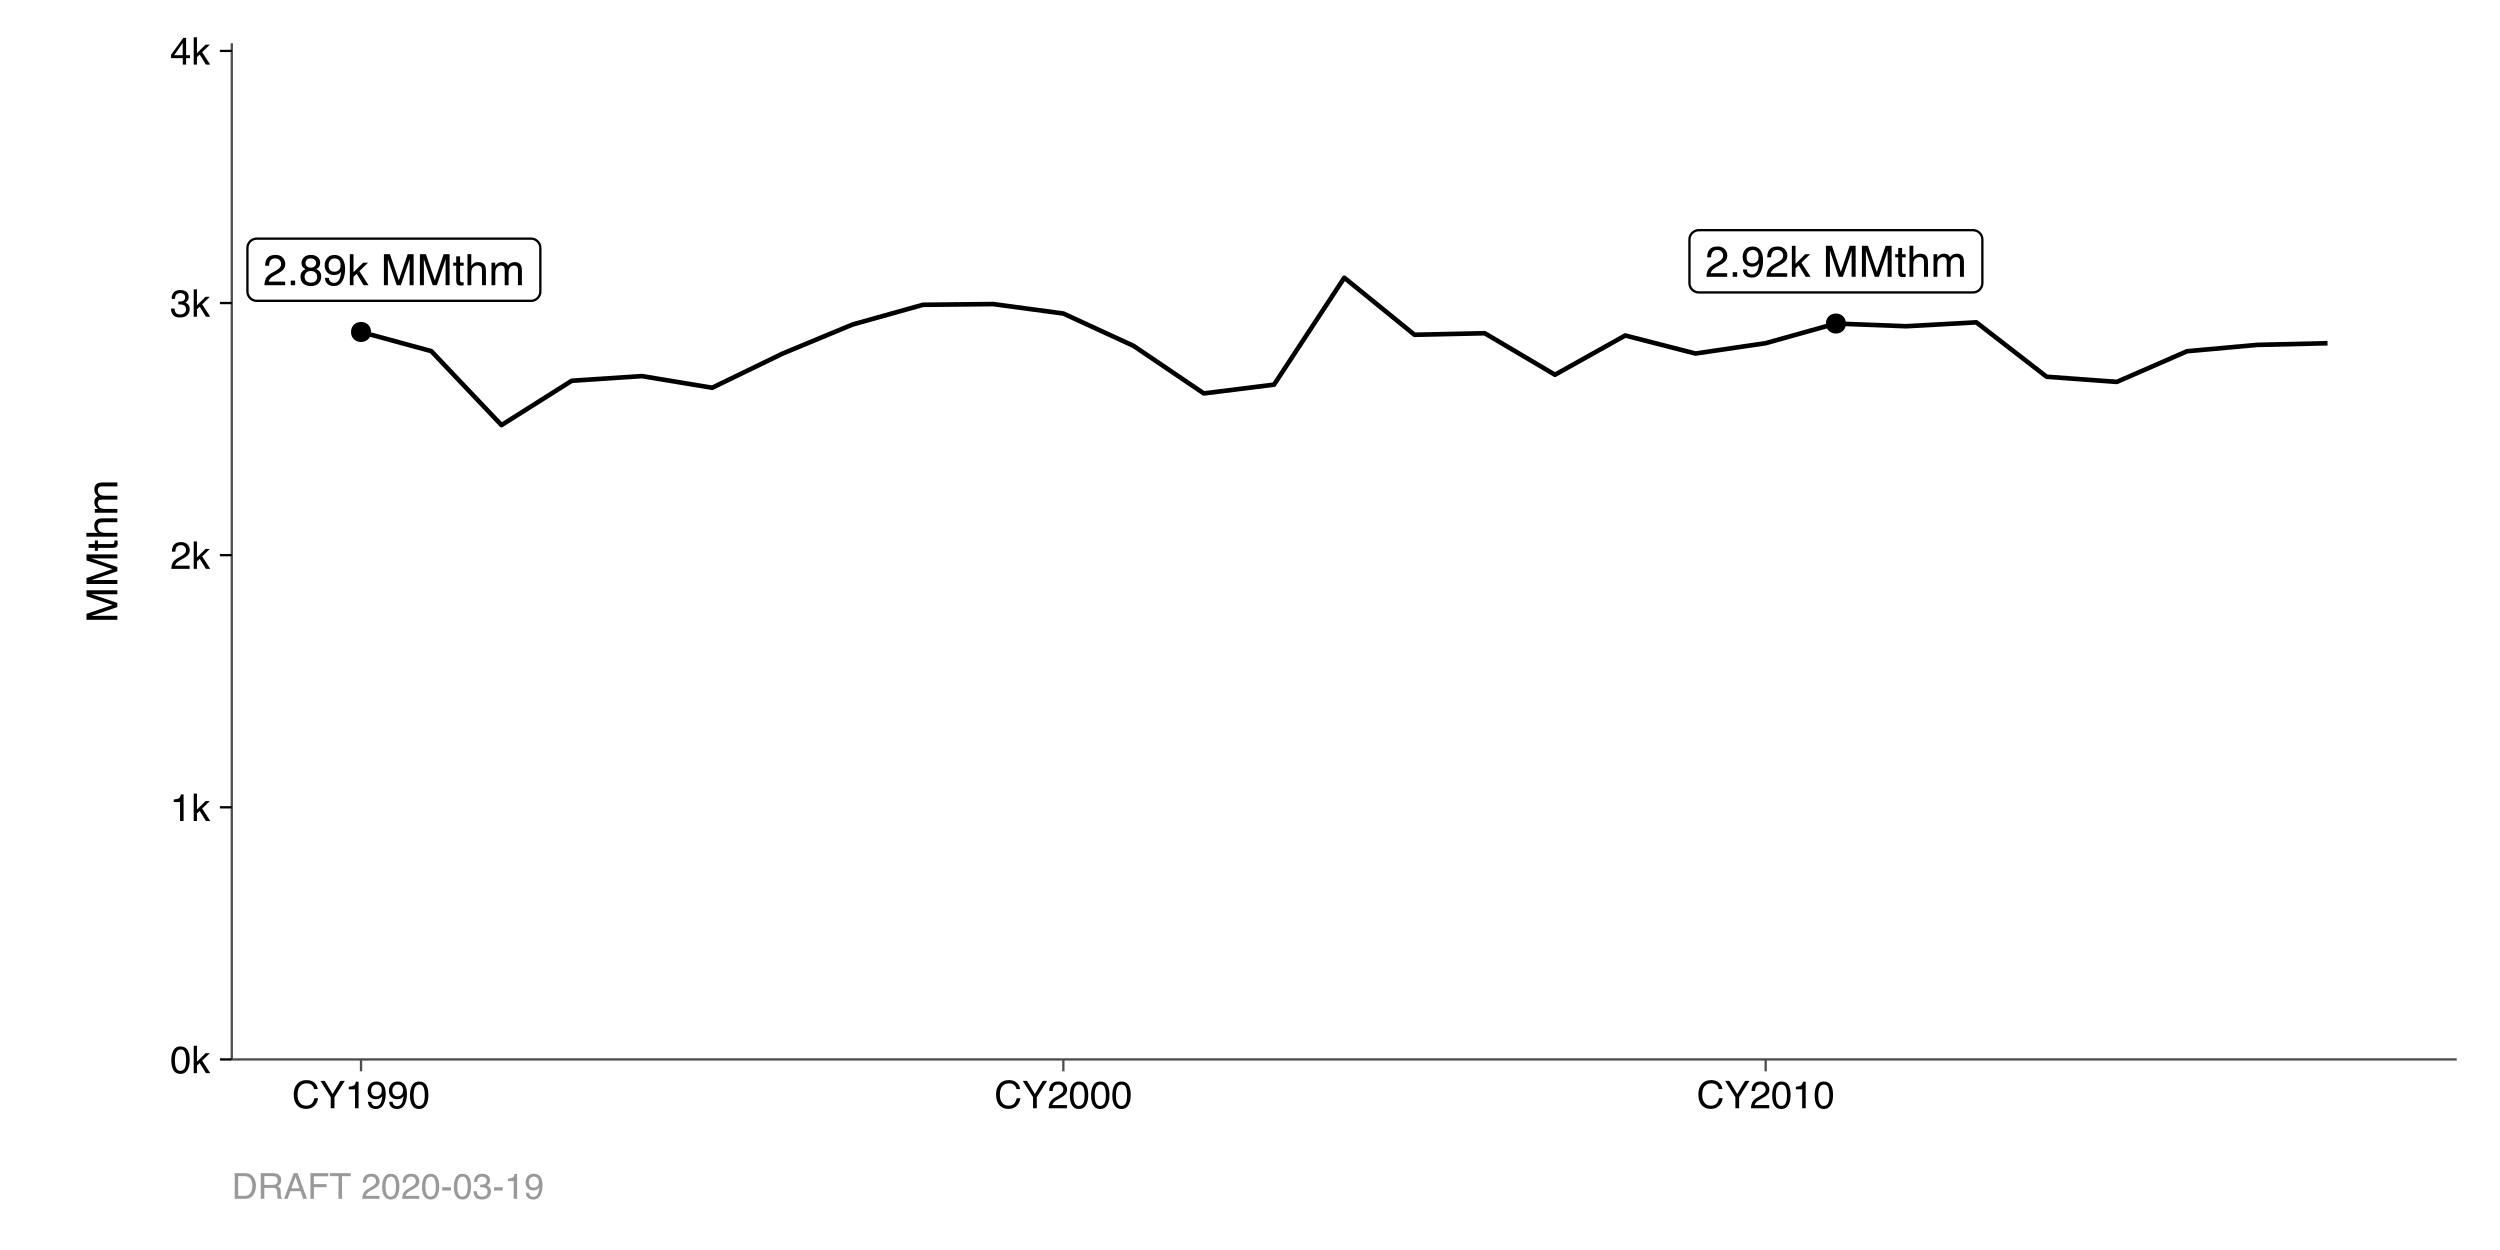
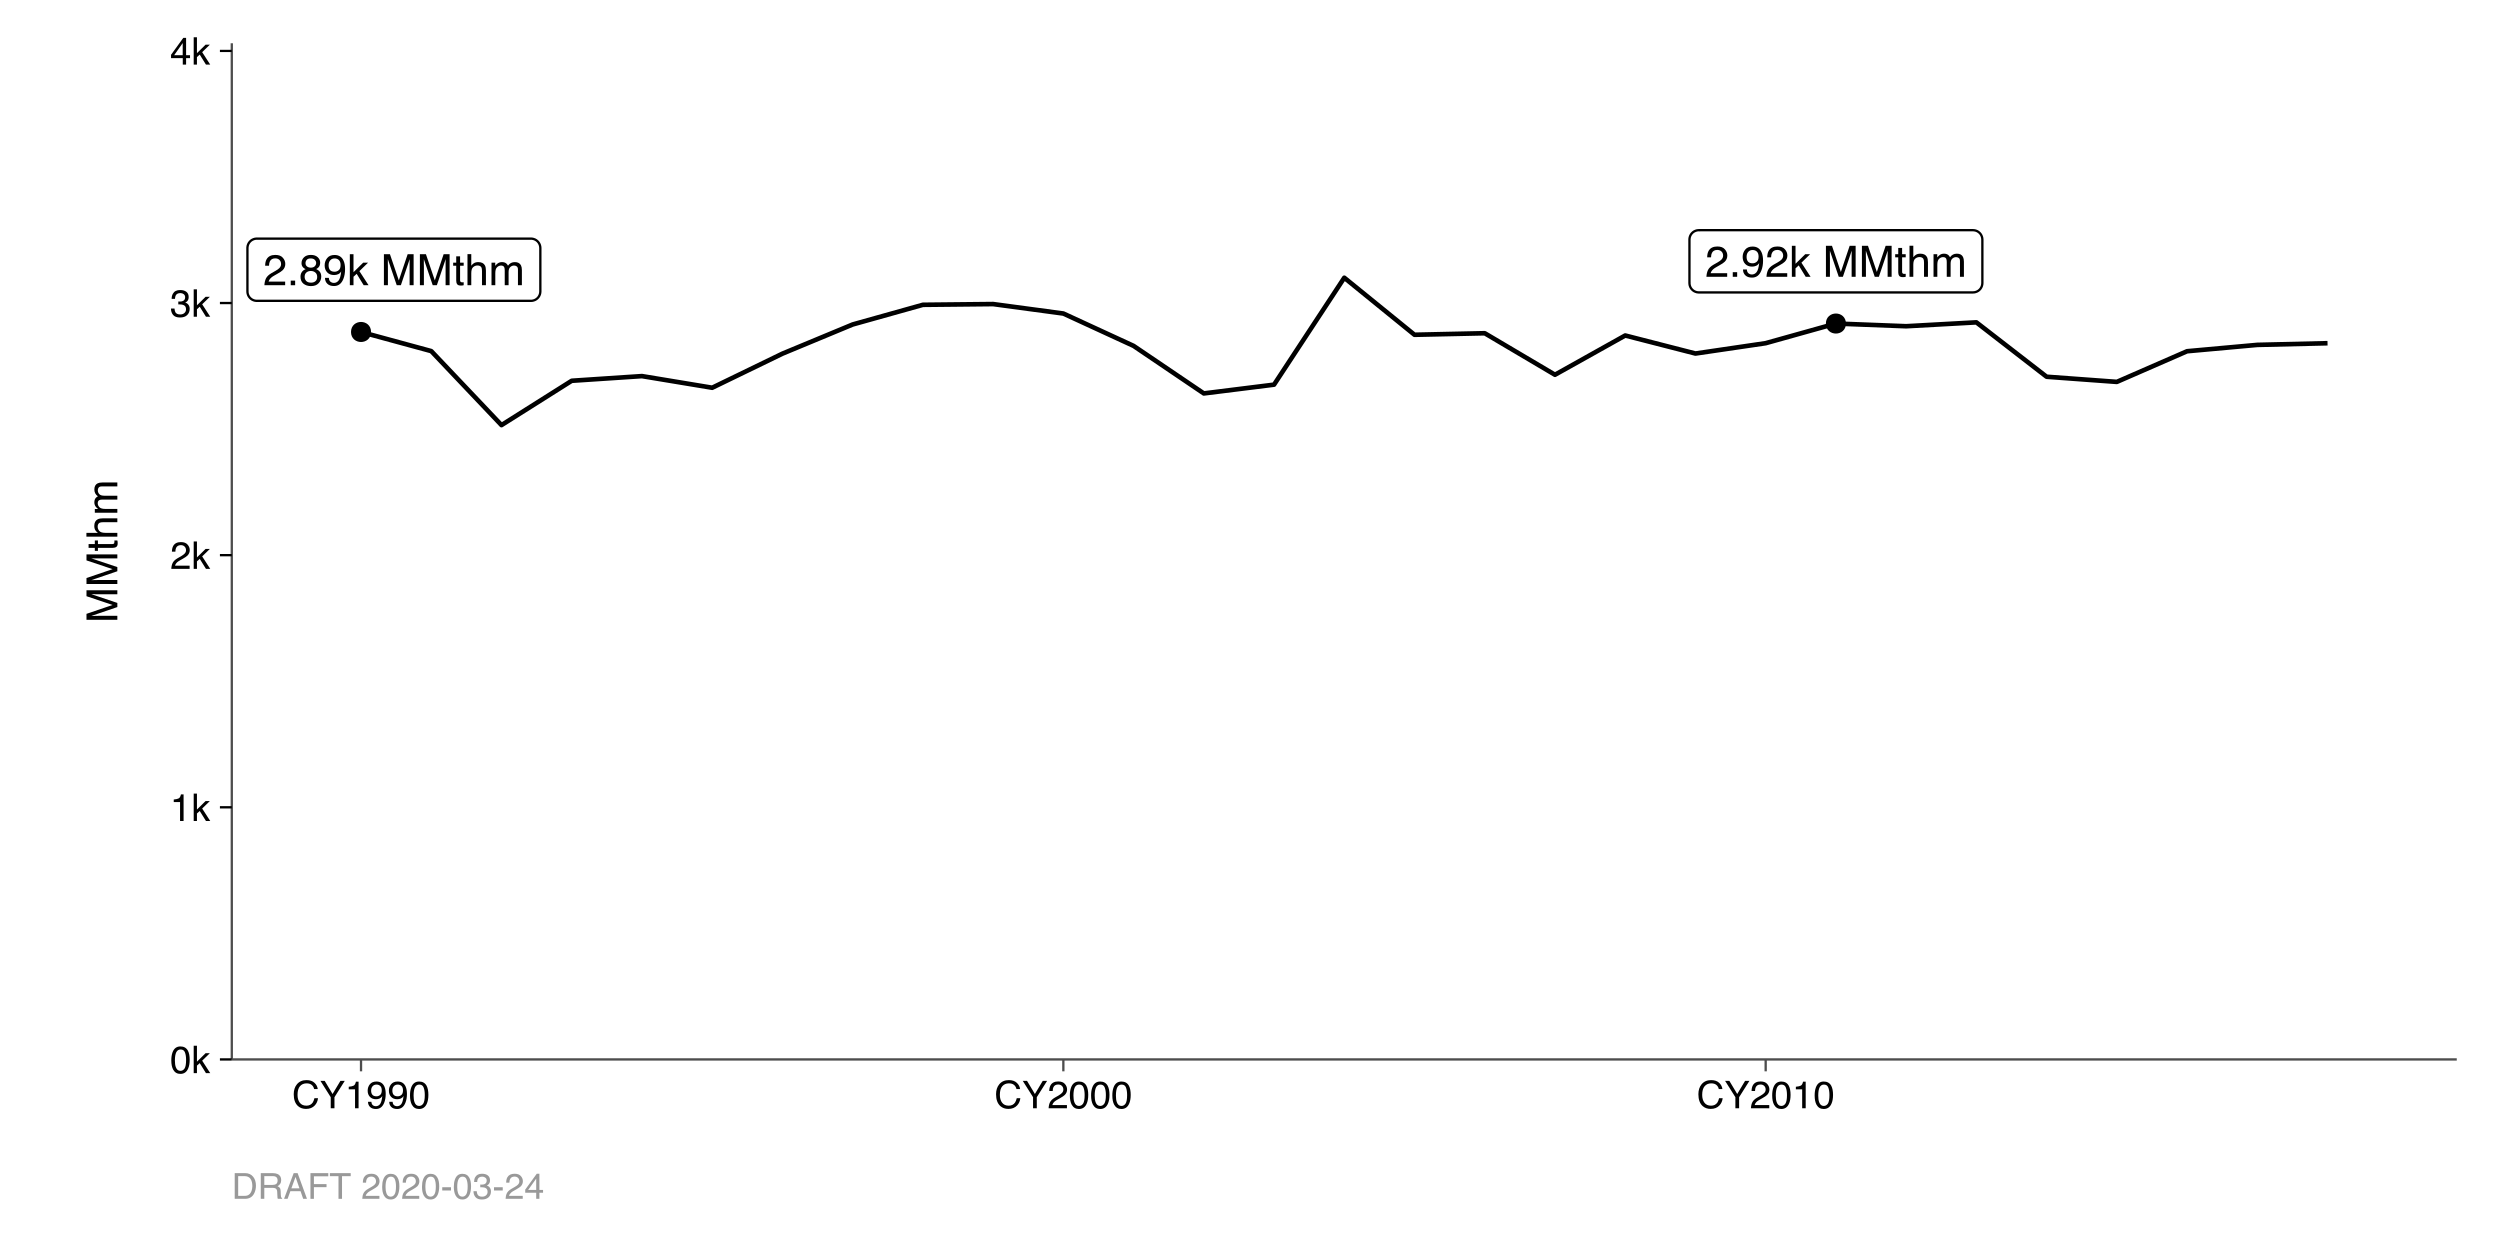
<svg xmlns="http://www.w3.org/2000/svg" xmlns:xlink="http://www.w3.org/1999/xlink" width="576pt" height="288pt" viewBox="0 0 576 288" version="1.1">
  <defs>
    <g>
      <symbol overflow="visible" id="glyph0-0">
        <path style="stroke:none;" d="M 0.328 0 L 0.328 -7.141 L 5.984 -7.141 L 5.984 0 Z M 5.094 -0.891 L 5.094 -6.25 L 1.219 -6.25 L 1.219 -0.891 Z M 5.094 -0.891 " />
      </symbol>
      <symbol overflow="visible" id="glyph0-1">
        <path style="stroke:none;" d="M 0.312 0 C 0.344 -0.602 0.461 -1.125 0.672 -1.562 C 0.891 -2.008 1.312 -2.414 1.938 -2.781 L 2.875 -3.312 C 3.289 -3.551 3.582 -3.758 3.75 -3.938 C 4.02 -4.207 4.156 -4.516 4.156 -4.859 C 4.156 -5.266 4.031 -5.586 3.781 -5.828 C 3.539 -6.066 3.219 -6.188 2.812 -6.188 C 2.219 -6.188 1.805 -5.957 1.578 -5.5 C 1.453 -5.258 1.383 -4.922 1.375 -4.484 L 0.484 -4.484 C 0.492 -5.098 0.602 -5.594 0.812 -5.969 C 1.195 -6.645 1.867 -6.984 2.828 -6.984 C 3.617 -6.984 4.195 -6.766 4.562 -6.328 C 4.938 -5.898 5.125 -5.426 5.125 -4.906 C 5.125 -4.344 4.926 -3.863 4.531 -3.469 C 4.301 -3.238 3.895 -2.961 3.312 -2.641 L 2.656 -2.266 C 2.332 -2.086 2.082 -1.922 1.906 -1.766 C 1.582 -1.484 1.375 -1.172 1.281 -0.828 L 5.094 -0.828 L 5.094 0 Z M 0.312 0 " />
      </symbol>
      <symbol overflow="visible" id="glyph0-2">
        <path style="stroke:none;" d="M 0.844 -1.062 L 1.859 -1.062 L 1.859 0 L 0.844 0 Z M 0.844 -1.062 " />
      </symbol>
      <symbol overflow="visible" id="glyph0-3">
        <path style="stroke:none;" d="M 2.703 -4.047 C 3.086 -4.047 3.391 -4.148 3.609 -4.359 C 3.828 -4.578 3.938 -4.836 3.938 -5.141 C 3.938 -5.398 3.832 -5.633 3.625 -5.844 C 3.414 -6.062 3.098 -6.172 2.672 -6.172 C 2.254 -6.172 1.953 -6.062 1.766 -5.844 C 1.578 -5.633 1.484 -5.383 1.484 -5.094 C 1.484 -4.758 1.602 -4.5 1.844 -4.312 C 2.094 -4.133 2.379 -4.047 2.703 -4.047 Z M 2.766 -0.594 C 3.172 -0.594 3.504 -0.703 3.766 -0.922 C 4.035 -1.141 4.172 -1.469 4.172 -1.906 C 4.172 -2.352 4.031 -2.691 3.75 -2.922 C 3.477 -3.16 3.129 -3.281 2.703 -3.281 C 2.285 -3.281 1.941 -3.16 1.672 -2.922 C 1.41 -2.68 1.281 -2.352 1.281 -1.938 C 1.281 -1.57 1.398 -1.254 1.641 -0.984 C 1.879 -0.723 2.254 -0.594 2.766 -0.594 Z M 1.516 -3.703 C 1.273 -3.805 1.086 -3.93 0.953 -4.078 C 0.691 -4.336 0.562 -4.672 0.562 -5.078 C 0.562 -5.598 0.75 -6.047 1.125 -6.422 C 1.5 -6.797 2.031 -6.984 2.719 -6.984 C 3.395 -6.984 3.922 -6.805 4.297 -6.453 C 4.672 -6.098 4.859 -5.688 4.859 -5.219 C 4.859 -4.781 4.75 -4.43 4.531 -4.172 C 4.406 -4.016 4.211 -3.863 3.953 -3.719 C 4.242 -3.582 4.473 -3.43 4.641 -3.266 C 4.953 -2.941 5.109 -2.52 5.109 -2 C 5.109 -1.383 4.898 -0.863 4.484 -0.438 C 4.078 -0.008 3.492 0.203 2.734 0.203 C 2.055 0.203 1.484 0.02 1.016 -0.344 C 0.555 -0.719 0.328 -1.254 0.328 -1.953 C 0.328 -2.367 0.426 -2.723 0.625 -3.016 C 0.82 -3.316 1.117 -3.547 1.516 -3.703 Z M 1.516 -3.703 " />
      </symbol>
      <symbol overflow="visible" id="glyph0-4">
        <path style="stroke:none;" d="M 1.328 -1.688 C 1.348 -1.195 1.531 -0.863 1.875 -0.688 C 2.051 -0.582 2.254 -0.531 2.484 -0.531 C 2.898 -0.531 3.254 -0.703 3.547 -1.047 C 3.848 -1.398 4.055 -2.109 4.172 -3.172 C 3.984 -2.867 3.742 -2.656 3.453 -2.531 C 3.172 -2.406 2.863 -2.344 2.531 -2.344 C 1.863 -2.344 1.332 -2.551 0.938 -2.969 C 0.551 -3.383 0.359 -3.922 0.359 -4.578 C 0.359 -5.211 0.551 -5.77 0.938 -6.25 C 1.32 -6.727 1.891 -6.969 2.641 -6.969 C 3.648 -6.969 4.348 -6.508 4.734 -5.594 C 4.953 -5.094 5.062 -4.469 5.062 -3.719 C 5.062 -2.863 4.93 -2.109 4.672 -1.453 C 4.242 -0.359 3.523 0.188 2.516 0.188 C 1.836 0.188 1.32 0.008 0.969 -0.344 C 0.613 -0.695 0.438 -1.145 0.438 -1.688 Z M 2.656 -3.109 C 3 -3.109 3.312 -3.223 3.594 -3.453 C 3.883 -3.68 4.031 -4.082 4.031 -4.656 C 4.031 -5.164 3.898 -5.547 3.641 -5.797 C 3.379 -6.047 3.051 -6.172 2.656 -6.172 C 2.227 -6.172 1.891 -6.023 1.641 -5.734 C 1.391 -5.453 1.266 -5.07 1.266 -4.594 C 1.266 -4.133 1.375 -3.77 1.594 -3.5 C 1.812 -3.238 2.164 -3.109 2.656 -3.109 Z M 2.656 -3.109 " />
      </symbol>
      <symbol overflow="visible" id="glyph0-5">
        <path style="stroke:none;" d="M 0.625 -7.141 L 1.469 -7.141 L 1.469 -3 L 3.703 -5.203 L 4.828 -5.203 L 2.828 -3.25 L 4.938 0 L 3.812 0 L 2.203 -2.625 L 1.469 -1.953 L 1.469 0 L 0.625 0 Z M 0.625 -7.141 " />
      </symbol>
      <symbol overflow="visible" id="glyph0-6">
        <path style="stroke:none;" d="" />
      </symbol>
      <symbol overflow="visible" id="glyph0-7">
        <path style="stroke:none;" d="M 0.734 -7.141 L 2.125 -7.141 L 4.172 -1.109 L 6.203 -7.141 L 7.578 -7.141 L 7.578 0 L 6.656 0 L 6.656 -4.219 C 6.656 -4.363 6.656 -4.602 6.656 -4.938 C 6.664 -5.27 6.672 -5.629 6.672 -6.016 L 4.641 0 L 3.688 0 L 1.641 -6.016 L 1.641 -5.797 C 1.641 -5.629 1.641 -5.363 1.641 -5 C 1.648 -4.645 1.656 -4.383 1.656 -4.219 L 1.656 0 L 0.734 0 Z M 0.734 -7.141 " />
      </symbol>
      <symbol overflow="visible" id="glyph0-8">
        <path style="stroke:none;" d="M 0.812 -6.656 L 1.703 -6.656 L 1.703 -5.203 L 2.531 -5.203 L 2.531 -4.484 L 1.703 -4.484 L 1.703 -1.094 C 1.703 -0.914 1.766 -0.797 1.891 -0.734 C 1.953 -0.691 2.062 -0.672 2.219 -0.672 C 2.258 -0.672 2.305 -0.672 2.359 -0.672 C 2.41 -0.68 2.469 -0.688 2.531 -0.688 L 2.531 0 C 2.426 0.031 2.32 0.051 2.219 0.062 C 2.113 0.07 1.992 0.078 1.859 0.078 C 1.453 0.078 1.176 -0.023 1.031 -0.234 C 0.883 -0.441 0.812 -0.711 0.812 -1.047 L 0.812 -4.484 L 0.109 -4.484 L 0.109 -5.203 L 0.812 -5.203 Z M 0.812 -6.656 " />
      </symbol>
      <symbol overflow="visible" id="glyph0-9">
        <path style="stroke:none;" d="M 0.641 -7.156 L 1.516 -7.156 L 1.516 -4.5 C 1.723 -4.758 1.91 -4.941 2.078 -5.047 C 2.359 -5.234 2.707 -5.328 3.125 -5.328 C 3.883 -5.328 4.398 -5.066 4.672 -4.547 C 4.816 -4.254 4.891 -3.852 4.891 -3.344 L 4.891 0 L 3.984 0 L 3.984 -3.281 C 3.984 -3.664 3.938 -3.945 3.844 -4.125 C 3.676 -4.406 3.375 -4.547 2.938 -4.547 C 2.582 -4.547 2.254 -4.422 1.953 -4.172 C 1.66 -3.922 1.516 -3.453 1.516 -2.766 L 1.516 0 L 0.641 0 Z M 0.641 -7.156 " />
      </symbol>
      <symbol overflow="visible" id="glyph0-10">
        <path style="stroke:none;" d="M 0.641 -5.203 L 1.5 -5.203 L 1.5 -4.469 C 1.707 -4.719 1.898 -4.906 2.078 -5.031 C 2.359 -5.227 2.68 -5.328 3.047 -5.328 C 3.461 -5.328 3.797 -5.223 4.047 -5.016 C 4.191 -4.898 4.32 -4.727 4.438 -4.5 C 4.633 -4.781 4.863 -4.988 5.125 -5.125 C 5.383 -5.258 5.68 -5.328 6.016 -5.328 C 6.711 -5.328 7.188 -5.07 7.438 -4.562 C 7.57 -4.289 7.641 -3.926 7.641 -3.469 L 7.641 0 L 6.734 0 L 6.734 -3.609 C 6.734 -3.961 6.645 -4.203 6.469 -4.328 C 6.301 -4.461 6.094 -4.531 5.844 -4.531 C 5.5 -4.531 5.203 -4.41 4.953 -4.172 C 4.703 -3.941 4.578 -3.562 4.578 -3.031 L 4.578 0 L 3.688 0 L 3.688 -3.391 C 3.688 -3.742 3.645 -4.004 3.562 -4.172 C 3.438 -4.41 3.191 -4.531 2.828 -4.531 C 2.492 -4.531 2.191 -4.398 1.922 -4.141 C 1.648 -3.891 1.516 -3.43 1.516 -2.766 L 1.516 0 L 0.641 0 Z M 0.641 -5.203 " />
      </symbol>
      <symbol overflow="visible" id="glyph1-0">
        <path style="stroke:none;" d="M 0.281 0 L 0.281 -6.312 L 5.297 -6.312 L 5.297 0 Z M 4.5 -0.797 L 4.5 -5.516 L 1.078 -5.516 L 1.078 -0.797 Z M 4.5 -0.797 " />
      </symbol>
      <symbol overflow="visible" id="glyph1-1">
        <path style="stroke:none;" d="M 2.375 -6.156 C 3.176 -6.156 3.754 -5.828 4.109 -5.172 C 4.379 -4.66 4.516 -3.961 4.516 -3.078 C 4.516 -2.242 4.391 -1.555 4.141 -1.016 C 3.785 -0.223 3.195 0.172 2.375 0.172 C 1.633 0.172 1.082 -0.148 0.719 -0.797 C 0.426 -1.328 0.281 -2.047 0.281 -2.953 C 0.281 -3.648 0.367 -4.25 0.547 -4.75 C 0.879 -5.688 1.488 -6.156 2.375 -6.156 Z M 2.375 -0.531 C 2.77 -0.531 3.086 -0.707 3.328 -1.062 C 3.566 -1.426 3.688 -2.086 3.688 -3.047 C 3.688 -3.754 3.598 -4.332 3.422 -4.781 C 3.254 -5.227 2.922 -5.453 2.422 -5.453 C 1.973 -5.453 1.641 -5.238 1.422 -4.812 C 1.211 -4.383 1.109 -3.754 1.109 -2.922 C 1.109 -2.297 1.176 -1.789 1.312 -1.406 C 1.52 -0.82 1.875 -0.531 2.375 -0.531 Z M 2.375 -0.531 " />
      </symbol>
      <symbol overflow="visible" id="glyph1-2">
        <path style="stroke:none;" d="M 0.547 -6.312 L 1.297 -6.312 L 1.297 -2.641 L 3.281 -4.594 L 4.266 -4.594 L 2.5 -2.875 L 4.359 0 L 3.375 0 L 1.938 -2.312 L 1.297 -1.734 L 1.297 0 L 0.547 0 Z M 0.547 -6.312 " />
      </symbol>
      <symbol overflow="visible" id="glyph1-3">
        <path style="stroke:none;" d="M 0.844 -4.359 L 0.844 -4.953 C 1.395 -5.004 1.781 -5.094 2 -5.219 C 2.227 -5.344 2.395 -5.645 2.5 -6.125 L 3.109 -6.125 L 3.109 0 L 2.297 0 L 2.297 -4.359 Z M 0.844 -4.359 " />
      </symbol>
      <symbol overflow="visible" id="glyph1-4">
        <path style="stroke:none;" d="M 0.281 0 C 0.301 -0.531 0.406 -0.988 0.594 -1.375 C 0.789 -1.77 1.164 -2.129 1.719 -2.453 L 2.547 -2.922 C 2.91 -3.141 3.164 -3.328 3.312 -3.484 C 3.551 -3.711 3.672 -3.984 3.672 -4.297 C 3.672 -4.648 3.562 -4.93 3.344 -5.141 C 3.133 -5.359 2.848 -5.469 2.484 -5.469 C 1.961 -5.469 1.598 -5.266 1.391 -4.859 C 1.285 -4.648 1.227 -4.352 1.219 -3.969 L 0.422 -3.969 C 0.43 -4.5 0.531 -4.938 0.719 -5.281 C 1.051 -5.875 1.645 -6.172 2.5 -6.172 C 3.195 -6.172 3.707 -5.977 4.031 -5.594 C 4.363 -5.219 4.531 -4.797 4.531 -4.328 C 4.531 -3.836 4.352 -3.414 4 -3.062 C 3.801 -2.863 3.441 -2.617 2.922 -2.328 L 2.344 -2 C 2.062 -1.844 1.836 -1.695 1.672 -1.562 C 1.391 -1.312 1.211 -1.035 1.141 -0.734 L 4.5 -0.734 L 4.5 0 Z M 0.281 0 " />
      </symbol>
      <symbol overflow="visible" id="glyph1-5">
        <path style="stroke:none;" d="M 2.281 0.172 C 1.551 0.172 1.02 -0.023 0.688 -0.422 C 0.363 -0.828 0.203 -1.316 0.203 -1.891 L 1.016 -1.891 C 1.047 -1.492 1.117 -1.203 1.234 -1.016 C 1.441 -0.691 1.805 -0.531 2.328 -0.531 C 2.734 -0.531 3.055 -0.641 3.297 -0.859 C 3.547 -1.078 3.672 -1.359 3.672 -1.703 C 3.672 -2.129 3.539 -2.426 3.281 -2.594 C 3.031 -2.758 2.672 -2.844 2.203 -2.844 C 2.148 -2.844 2.098 -2.844 2.047 -2.844 C 1.992 -2.844 1.941 -2.844 1.891 -2.844 L 1.891 -3.516 C 1.973 -3.516 2.039 -3.508 2.094 -3.5 C 2.145 -3.5 2.203 -3.5 2.266 -3.5 C 2.555 -3.5 2.797 -3.547 2.984 -3.641 C 3.305 -3.797 3.469 -4.082 3.469 -4.5 C 3.469 -4.801 3.359 -5.035 3.141 -5.203 C 2.922 -5.367 2.672 -5.453 2.391 -5.453 C 1.867 -5.453 1.508 -5.281 1.312 -4.938 C 1.207 -4.75 1.145 -4.477 1.125 -4.125 L 0.359 -4.125 C 0.359 -4.582 0.453 -4.973 0.641 -5.297 C 0.953 -5.867 1.504 -6.156 2.297 -6.156 C 2.93 -6.156 3.422 -6.016 3.766 -5.734 C 4.109 -5.461 4.281 -5.062 4.281 -4.531 C 4.281 -4.145 4.176 -3.836 3.969 -3.609 C 3.844 -3.461 3.68 -3.348 3.484 -3.266 C 3.805 -3.172 4.055 -3 4.234 -2.75 C 4.422 -2.5 4.516 -2.191 4.516 -1.828 C 4.516 -1.234 4.316 -0.75 3.922 -0.375 C 3.535 -0.008 2.988 0.172 2.281 0.172 Z M 2.281 0.172 " />
      </symbol>
      <symbol overflow="visible" id="glyph1-6">
        <path style="stroke:none;" d="M 2.906 -2.172 L 2.906 -4.969 L 0.938 -2.172 Z M 2.922 0 L 2.922 -1.5 L 0.219 -1.5 L 0.219 -2.266 L 3.047 -6.172 L 3.688 -6.172 L 3.688 -2.172 L 4.594 -2.172 L 4.594 -1.5 L 3.688 -1.5 L 3.688 0 Z M 2.922 0 " />
      </symbol>
      <symbol overflow="visible" id="glyph1-7">
        <path style="stroke:none;" d="M 3.328 -6.484 C 4.129 -6.484 4.75 -6.27 5.188 -5.844 C 5.625 -5.426 5.867 -4.953 5.922 -4.422 L 5.094 -4.422 C 5 -4.828 4.812 -5.145 4.531 -5.375 C 4.25 -5.613 3.852 -5.734 3.344 -5.734 C 2.719 -5.734 2.211 -5.516 1.828 -5.078 C 1.453 -4.641 1.266 -3.973 1.266 -3.078 C 1.266 -2.336 1.438 -1.738 1.781 -1.281 C 2.125 -0.82 2.633 -0.594 3.312 -0.594 C 3.945 -0.594 4.43 -0.832 4.766 -1.312 C 4.93 -1.57 5.062 -1.906 5.156 -2.312 L 5.984 -2.312 C 5.91 -1.656 5.664 -1.102 5.25 -0.656 C 4.75 -0.113 4.07 0.156 3.219 0.156 C 2.488 0.156 1.875 -0.062 1.375 -0.5 C 0.719 -1.094 0.391 -2 0.391 -3.219 C 0.391 -4.156 0.633 -4.922 1.125 -5.516 C 1.656 -6.16 2.391 -6.484 3.328 -6.484 Z M 3.156 -6.484 Z M 3.156 -6.484 " />
      </symbol>
      <symbol overflow="visible" id="glyph1-8">
        <path style="stroke:none;" d="M 0.188 -6.312 L 1.172 -6.312 L 2.984 -3.281 L 4.797 -6.312 L 5.797 -6.312 L 3.422 -2.547 L 3.422 0 L 2.562 0 L 2.562 -2.547 Z M 3 -6.312 Z M 3 -6.312 " />
      </symbol>
      <symbol overflow="visible" id="glyph1-9">
        <path style="stroke:none;" d="M 1.172 -1.484 C 1.191 -1.055 1.352 -0.758 1.656 -0.594 C 1.82 -0.508 2 -0.469 2.188 -0.469 C 2.562 -0.469 2.879 -0.617 3.141 -0.922 C 3.398 -1.234 3.582 -1.863 3.688 -2.812 C 3.52 -2.539 3.305 -2.348 3.047 -2.234 C 2.797 -2.129 2.523 -2.078 2.234 -2.078 C 1.641 -2.078 1.172 -2.258 0.828 -2.625 C 0.484 -2.988 0.312 -3.461 0.312 -4.047 C 0.312 -4.609 0.477 -5.098 0.812 -5.516 C 1.156 -5.941 1.66 -6.156 2.328 -6.156 C 3.223 -6.156 3.844 -5.754 4.188 -4.953 C 4.375 -4.504 4.469 -3.945 4.469 -3.281 C 4.469 -2.531 4.352 -1.863 4.125 -1.281 C 3.75 -0.312 3.113 0.172 2.219 0.172 C 1.625 0.172 1.172 0.016 0.859 -0.297 C 0.547 -0.609 0.391 -1.004 0.391 -1.484 Z M 2.344 -2.75 C 2.645 -2.75 2.922 -2.848 3.172 -3.047 C 3.43 -3.254 3.562 -3.609 3.562 -4.109 C 3.562 -4.566 3.445 -4.906 3.219 -5.125 C 2.988 -5.344 2.695 -5.453 2.344 -5.453 C 1.969 -5.453 1.664 -5.32 1.438 -5.062 C 1.219 -4.812 1.109 -4.477 1.109 -4.062 C 1.109 -3.656 1.207 -3.332 1.406 -3.094 C 1.602 -2.863 1.914 -2.75 2.344 -2.75 Z M 2.344 -2.75 " />
      </symbol>
      <symbol overflow="visible" id="glyph2-0">
        <path style="stroke:none;" d="M 0 -0.312 L -7.109 -0.312 L -7.109 -5.953 L 0 -5.953 Z M -0.891 -5.062 L -6.219 -5.062 L -6.219 -1.203 L -0.891 -1.203 Z M -0.891 -5.062 " />
      </symbol>
      <symbol overflow="visible" id="glyph2-1">
        <path style="stroke:none;" d="M -7.109 -0.734 L -7.109 -2.109 L -1.094 -4.156 L -7.109 -6.172 L -7.109 -7.547 L 0 -7.547 L 0 -6.625 L -4.188 -6.625 C -4.332 -6.625 -4.57 -6.625 -4.906 -6.625 C -5.25 -6.633 -5.613 -6.641 -6 -6.641 L 0 -4.625 L 0 -3.672 L -6 -1.625 L -5.781 -1.625 C -5.602 -1.625 -5.332 -1.629 -4.969 -1.641 C -4.613 -1.648 -4.352 -1.656 -4.188 -1.656 L 0 -1.656 L 0 -0.734 Z M -7.109 -0.734 " />
      </symbol>
      <symbol overflow="visible" id="glyph2-2">
        <path style="stroke:none;" d="M -6.625 -0.812 L -6.625 -1.688 L -5.188 -1.688 L -5.188 -2.516 L -4.469 -2.516 L -4.469 -1.688 L -1.094 -1.688 C -0.906 -1.688 -0.781 -1.75 -0.719 -1.875 C -0.688 -1.945 -0.672 -2.062 -0.672 -2.219 C -0.672 -2.258 -0.672 -2.301 -0.672 -2.344 C -0.672 -2.395 -0.676 -2.453 -0.688 -2.516 L 0 -2.516 C 0.031 -2.422 0.051 -2.316 0.062 -2.203 C 0.07 -2.098 0.078 -1.984 0.078 -1.859 C 0.078 -1.453 -0.023 -1.176 -0.234 -1.031 C -0.441 -0.883 -0.711 -0.812 -1.047 -0.812 L -4.469 -0.812 L -4.469 -0.109 L -5.188 -0.109 L -5.188 -0.812 Z M -6.625 -0.812 " />
      </symbol>
      <symbol overflow="visible" id="glyph2-3">
        <path style="stroke:none;" d="M -7.125 -0.641 L -7.125 -1.516 L -4.484 -1.516 C -4.742 -1.711 -4.926 -1.895 -5.031 -2.062 C -5.219 -2.344 -5.312 -2.691 -5.312 -3.109 C -5.312 -3.859 -5.047 -4.367 -4.516 -4.641 C -4.234 -4.785 -3.836 -4.859 -3.328 -4.859 L 0 -4.859 L 0 -3.969 L -3.266 -3.969 C -3.641 -3.969 -3.922 -3.922 -4.109 -3.828 C -4.391 -3.66 -4.531 -3.363 -4.531 -2.938 C -4.531 -2.57 -4.406 -2.242 -4.156 -1.953 C -3.906 -1.66 -3.438 -1.516 -2.75 -1.516 L 0 -1.516 L 0 -0.641 Z M -7.125 -0.641 " />
      </symbol>
      <symbol overflow="visible" id="glyph2-4">
        <path style="stroke:none;" d="M -5.188 -0.641 L -5.188 -1.5 L -4.438 -1.5 C -4.695 -1.707 -4.883 -1.895 -5 -2.062 C -5.195 -2.344 -5.297 -2.664 -5.297 -3.031 C -5.297 -3.445 -5.191 -3.781 -4.984 -4.031 C -4.867 -4.176 -4.703 -4.305 -4.484 -4.422 C -4.754 -4.617 -4.957 -4.848 -5.094 -5.109 C -5.227 -5.367 -5.297 -5.66 -5.297 -5.984 C -5.297 -6.68 -5.047 -7.156 -4.547 -7.406 C -4.273 -7.539 -3.91 -7.609 -3.453 -7.609 L 0 -7.609 L 0 -6.703 L -3.594 -6.703 C -3.938 -6.703 -4.172 -6.613 -4.297 -6.438 C -4.43 -6.27 -4.5 -6.062 -4.5 -5.812 C -4.5 -5.469 -4.383 -5.172 -4.156 -4.922 C -3.926 -4.68 -3.547 -4.562 -3.016 -4.562 L 0 -4.562 L 0 -3.672 L -3.375 -3.672 C -3.727 -3.672 -3.988 -3.629 -4.156 -3.547 C -4.395 -3.422 -4.516 -3.176 -4.516 -2.812 C -4.516 -2.477 -4.383 -2.176 -4.125 -1.906 C -3.875 -1.645 -3.414 -1.516 -2.75 -1.516 L 0 -1.516 L 0 -0.641 Z M -5.188 -0.641 " />
      </symbol>
      <symbol overflow="visible" id="glyph3-0">
        <path style="stroke:none;" d="M 0.266 0 L 0.266 -5.922 L 4.969 -5.922 L 4.969 0 Z M 4.219 -0.734 L 4.219 -5.172 L 1 -5.172 L 1 -0.734 Z M 4.219 -0.734 " />
      </symbol>
      <symbol overflow="visible" id="glyph3-1">
        <path style="stroke:none;" d="M 2.906 -0.688 C 3.176 -0.688 3.395 -0.711 3.562 -0.766 C 3.875 -0.867 4.129 -1.07 4.328 -1.375 C 4.492 -1.613 4.609 -1.922 4.672 -2.297 C 4.711 -2.516 4.734 -2.719 4.734 -2.906 C 4.734 -3.645 4.586 -4.219 4.297 -4.625 C 4.004 -5.031 3.535 -5.234 2.891 -5.234 L 1.469 -5.234 L 1.469 -0.688 Z M 0.672 -5.922 L 3.062 -5.922 C 3.875 -5.922 4.504 -5.629 4.953 -5.047 C 5.359 -4.523 5.562 -3.859 5.562 -3.047 C 5.562 -2.422 5.441 -1.852 5.203 -1.344 C 4.785 -0.445 4.066 0 3.047 0 L 0.672 0 Z M 0.672 -5.922 " />
      </symbol>
      <symbol overflow="visible" id="glyph3-2">
        <path style="stroke:none;" d="M 3.375 -3.203 C 3.75 -3.203 4.047 -3.273 4.266 -3.422 C 4.484 -3.578 4.594 -3.852 4.594 -4.25 C 4.594 -4.664 4.441 -4.953 4.141 -5.109 C 3.973 -5.191 3.754 -5.234 3.484 -5.234 L 1.531 -5.234 L 1.531 -3.203 Z M 0.719 -5.922 L 3.469 -5.922 C 3.914 -5.922 4.285 -5.852 4.578 -5.719 C 5.141 -5.469 5.422 -5.004 5.422 -4.328 C 5.422 -3.973 5.344 -3.68 5.188 -3.453 C 5.039 -3.223 4.836 -3.039 4.578 -2.906 C 4.805 -2.812 4.977 -2.688 5.094 -2.531 C 5.219 -2.383 5.285 -2.141 5.297 -1.797 L 5.328 -1 C 5.336 -0.77 5.352 -0.602 5.375 -0.5 C 5.426 -0.312 5.516 -0.191 5.641 -0.141 L 5.641 0 L 4.656 0 C 4.625 -0.051 4.598 -0.113 4.578 -0.188 C 4.566 -0.27 4.555 -0.43 4.547 -0.672 L 4.5 -1.656 C 4.477 -2.039 4.336 -2.297 4.078 -2.422 C 3.922 -2.492 3.68 -2.531 3.359 -2.531 L 1.531 -2.531 L 1.531 0 L 0.719 0 Z M 0.719 -5.922 " />
      </symbol>
      <symbol overflow="visible" id="glyph3-3">
        <path style="stroke:none;" d="M 3.672 -2.422 L 2.766 -5.047 L 1.812 -2.422 Z M 2.344 -5.922 L 3.25 -5.922 L 5.406 0 L 4.531 0 L 3.922 -1.766 L 1.578 -1.766 L 0.938 0 L 0.125 0 Z M 2.344 -5.922 " />
      </symbol>
      <symbol overflow="visible" id="glyph3-4">
        <path style="stroke:none;" d="M 0.703 -5.922 L 4.812 -5.922 L 4.812 -5.188 L 1.5 -5.188 L 1.5 -3.391 L 4.406 -3.391 L 4.406 -2.688 L 1.5 -2.688 L 1.5 0 L 0.703 0 Z M 0.703 -5.922 " />
      </symbol>
      <symbol overflow="visible" id="glyph3-5">
        <path style="stroke:none;" d="M 4.938 -5.922 L 4.938 -5.219 L 2.938 -5.219 L 2.938 0 L 2.125 0 L 2.125 -5.219 L 0.141 -5.219 L 0.141 -5.922 Z M 4.938 -5.922 " />
      </symbol>
      <symbol overflow="visible" id="glyph3-6">
        <path style="stroke:none;" d="" />
      </symbol>
      <symbol overflow="visible" id="glyph3-7">
        <path style="stroke:none;" d="M 0.266 0 C 0.285 -0.5 0.383 -0.93 0.562 -1.297 C 0.738 -1.66 1.086 -1.992 1.609 -2.297 L 2.391 -2.75 C 2.734 -2.945 2.973 -3.117 3.109 -3.266 C 3.328 -3.484 3.438 -3.738 3.438 -4.031 C 3.438 -4.363 3.336 -4.629 3.141 -4.828 C 2.941 -5.023 2.676 -5.125 2.344 -5.125 C 1.844 -5.125 1.5 -4.938 1.312 -4.562 C 1.207 -4.363 1.148 -4.082 1.141 -3.719 L 0.406 -3.719 C 0.406 -4.219 0.492 -4.629 0.672 -4.953 C 0.984 -5.504 1.539 -5.781 2.344 -5.781 C 3 -5.781 3.477 -5.602 3.781 -5.25 C 4.094 -4.895 4.25 -4.5 4.25 -4.062 C 4.25 -3.602 4.086 -3.207 3.766 -2.875 C 3.566 -2.688 3.227 -2.457 2.75 -2.188 L 2.203 -1.875 C 1.93 -1.727 1.723 -1.594 1.578 -1.469 C 1.305 -1.227 1.133 -0.969 1.062 -0.688 L 4.219 -0.688 L 4.219 0 Z M 0.266 0 " />
      </symbol>
      <symbol overflow="visible" id="glyph3-8">
        <path style="stroke:none;" d="M 2.234 -5.766 C 2.984 -5.766 3.52 -5.457 3.844 -4.844 C 4.102 -4.375 4.234 -3.723 4.234 -2.891 C 4.234 -2.109 4.117 -1.461 3.891 -0.953 C 3.547 -0.211 2.992 0.156 2.234 0.156 C 1.535 0.156 1.02 -0.145 0.688 -0.75 C 0.406 -1.25 0.266 -1.922 0.266 -2.766 C 0.266 -3.422 0.348 -3.984 0.516 -4.453 C 0.828 -5.328 1.398 -5.766 2.234 -5.766 Z M 2.219 -0.5 C 2.594 -0.5 2.891 -0.664 3.109 -1 C 3.336 -1.332 3.453 -1.953 3.453 -2.859 C 3.453 -3.516 3.367 -4.051 3.203 -4.469 C 3.047 -4.895 2.738 -5.109 2.281 -5.109 C 1.852 -5.109 1.539 -4.906 1.344 -4.5 C 1.145 -4.102 1.047 -3.516 1.047 -2.734 C 1.047 -2.148 1.109 -1.68 1.234 -1.328 C 1.422 -0.773 1.75 -0.5 2.219 -0.5 Z M 2.219 -0.5 " />
      </symbol>
      <symbol overflow="visible" id="glyph3-9">
        <path style="stroke:none;" d="M 0.344 -2.672 L 2.359 -2.672 L 2.359 -1.922 L 0.344 -1.922 Z M 0.344 -2.672 " />
      </symbol>
      <symbol overflow="visible" id="glyph3-10">
        <path style="stroke:none;" d="M 2.141 0.156 C 1.461 0.156 0.969 -0.031 0.656 -0.406 C 0.352 -0.781 0.203 -1.234 0.203 -1.766 L 0.953 -1.766 C 0.984 -1.398 1.055 -1.129 1.172 -0.953 C 1.359 -0.648 1.695 -0.5 2.188 -0.5 C 2.562 -0.5 2.863 -0.598 3.094 -0.797 C 3.332 -1.004 3.453 -1.27 3.453 -1.594 C 3.453 -2 3.328 -2.281 3.078 -2.438 C 2.836 -2.594 2.504 -2.672 2.078 -2.672 C 2.023 -2.672 1.973 -2.672 1.922 -2.672 C 1.867 -2.672 1.816 -2.664 1.766 -2.656 L 1.766 -3.297 C 1.848 -3.297 1.91 -3.289 1.953 -3.281 C 2.004 -3.281 2.062 -3.281 2.125 -3.281 C 2.395 -3.281 2.617 -3.32 2.797 -3.406 C 3.098 -3.562 3.25 -3.832 3.25 -4.219 C 3.25 -4.508 3.145 -4.727 2.938 -4.875 C 2.738 -5.031 2.504 -5.109 2.234 -5.109 C 1.754 -5.109 1.422 -4.945 1.234 -4.625 C 1.129 -4.445 1.07 -4.195 1.062 -3.875 L 0.344 -3.875 C 0.344 -4.301 0.426 -4.664 0.594 -4.969 C 0.895 -5.508 1.414 -5.781 2.156 -5.781 C 2.75 -5.781 3.207 -5.645 3.531 -5.375 C 3.852 -5.113 4.016 -4.738 4.016 -4.25 C 4.016 -3.895 3.914 -3.609 3.719 -3.391 C 3.602 -3.242 3.453 -3.133 3.266 -3.062 C 3.566 -2.977 3.801 -2.816 3.969 -2.578 C 4.145 -2.336 4.234 -2.047 4.234 -1.703 C 4.234 -1.148 4.051 -0.703 3.688 -0.359 C 3.32 -0.016 2.805 0.156 2.141 0.156 Z M 2.141 0.156 " />
      </symbol>
      <symbol overflow="visible" id="glyph3-11">
-         <path style="stroke:none;" d="M 0.797 -4.078 L 0.797 -4.641 C 1.316 -4.691 1.68 -4.773 1.891 -4.891 C 2.098 -5.016 2.25 -5.301 2.344 -5.75 L 2.922 -5.75 L 2.922 0 L 2.141 0 L 2.141 -4.078 Z M 0.797 -4.078 " />
-       </symbol>
-       <symbol overflow="visible" id="glyph3-12">
-         <path style="stroke:none;" d="M 1.094 -1.391 C 1.113 -0.992 1.27 -0.719 1.562 -0.562 C 1.707 -0.477 1.875 -0.438 2.062 -0.438 C 2.406 -0.438 2.695 -0.582 2.938 -0.875 C 3.188 -1.164 3.363 -1.754 3.469 -2.641 C 3.301 -2.379 3.098 -2.195 2.859 -2.094 C 2.629 -1.988 2.375 -1.938 2.094 -1.938 C 1.539 -1.938 1.102 -2.109 0.781 -2.453 C 0.457 -2.805 0.297 -3.254 0.297 -3.797 C 0.297 -4.316 0.453 -4.773 0.766 -5.172 C 1.086 -5.578 1.562 -5.781 2.188 -5.781 C 3.031 -5.781 3.609 -5.398 3.922 -4.641 C 4.098 -4.223 4.188 -3.703 4.188 -3.078 C 4.188 -2.367 4.082 -1.742 3.875 -1.203 C 3.52 -0.297 2.926 0.156 2.094 0.156 C 1.52 0.156 1.086 0.008 0.797 -0.281 C 0.504 -0.57 0.359 -0.941 0.359 -1.391 Z M 2.203 -2.578 C 2.484 -2.578 2.742 -2.672 2.984 -2.859 C 3.223 -3.047 3.344 -3.379 3.344 -3.859 C 3.344 -4.273 3.234 -4.586 3.016 -4.797 C 2.805 -5.004 2.535 -5.109 2.203 -5.109 C 1.848 -5.109 1.566 -4.988 1.359 -4.75 C 1.148 -4.52 1.047 -4.207 1.047 -3.812 C 1.047 -3.438 1.133 -3.133 1.312 -2.906 C 1.5 -2.688 1.797 -2.578 2.203 -2.578 Z M 2.203 -2.578 " />
+         <path style="stroke:none;" d="M 2.734 -2.047 L 2.734 -4.656 L 0.875 -2.047 Z M 2.734 0 L 2.734 -1.406 L 0.203 -1.406 L 0.203 -2.125 L 2.859 -5.781 L 3.469 -5.781 L 3.469 -2.047 L 4.312 -2.047 L 4.312 -1.406 L 3.469 -1.406 L 3.469 0 Z M 2.734 0 " />
      </symbol>
    </g>
    <clipPath id="clip1">
      <path d="M 53.406 9.961 L 566.035 9.961 L 566.035 244.094 L 53.406 244.094 Z M 53.406 9.961 " />
    </clipPath>
  </defs>
-   <g id="surface459">
+   <g id="surface349">
    <rect x="0" y="0" width="576" height="288" style="fill:rgb(100%,100%,100%);fill-opacity:1;stroke:none;" />
    <rect x="0" y="0" width="576" height="288" style="fill:rgb(100%,100%,100%);fill-opacity:1;stroke:none;" />
    <path style="fill:none;stroke-width:1.067;stroke-linecap:round;stroke-linejoin:round;stroke:rgb(100%,100%,100%);stroke-opacity:1;stroke-miterlimit:10;" d="M 0 288 L 576 288 L 576 0 L 0 0 Z M 0 288 " />
    <g clip-path="url(#clip1)" clip-rule="nonzero">
      <path style=" stroke:none;fill-rule:nonzero;fill:rgb(100%,100%,100%);fill-opacity:1;" d="M 53.406 244.098 L 566.035 244.098 L 566.035 9.965 L 53.406 9.965 Z M 53.406 244.098 " />
    </g>
    <path style="fill:none;stroke-width:1.067;stroke-linecap:butt;stroke-linejoin:round;stroke:rgb(0%,0%,0%);stroke-opacity:1;stroke-miterlimit:10;" d="M 83.18 76.488 L 99.363 80.895 L 115.543 97.945 L 131.727 87.73 L 147.906 86.656 L 164.09 89.336 L 180.27 81.484 L 196.453 74.762 L 212.633 70.227 L 228.816 70.059 L 244.996 72.238 L 261.176 79.691 L 277.359 90.645 L 293.539 88.625 L 309.723 63.992 L 325.902 77.133 L 342.086 76.777 L 358.266 86.344 L 374.449 77.297 L 390.629 81.453 L 406.812 79.07 L 422.992 74.543 L 439.176 75.164 L 455.355 74.27 L 471.539 86.801 L 487.719 87.988 L 503.898 80.926 L 520.082 79.461 L 536.262 79.078 " />
    <path style="fill-rule:nonzero;fill:rgb(0%,0%,0%);fill-opacity:1;stroke-width:0.709;stroke-linecap:round;stroke-linejoin:round;stroke:rgb(0%,0%,0%);stroke-opacity:1;stroke-miterlimit:10;" d="M 85.137 76.488 C 85.137 79.094 81.227 79.094 81.227 76.488 C 81.227 73.879 85.137 73.879 85.137 76.488 " />
    <path style="fill-rule:nonzero;fill:rgb(0%,0%,0%);fill-opacity:1;stroke-width:0.709;stroke-linecap:round;stroke-linejoin:round;stroke:rgb(0%,0%,0%);stroke-opacity:1;stroke-miterlimit:10;" d="M 424.949 74.543 C 424.949 77.152 421.039 77.152 421.039 74.543 C 421.039 71.938 424.949 71.938 424.949 74.543 " />
-     <path style="fill-rule:nonzero;fill:rgb(100%,100%,100%);fill-opacity:1;stroke-width:0.533;stroke-linecap:round;stroke-linejoin:round;stroke:rgb(0%,0%,0%);stroke-opacity:1;stroke-miterlimit:10;" d="M 59.168 69.316 L 122.336 69.316 L 122.246 69.312 L 122.594 69.301 L 122.934 69.23 L 123.262 69.109 L 123.562 68.934 L 123.832 68.715 L 124.062 68.453 L 124.246 68.16 L 124.383 67.84 L 124.465 67.504 L 124.496 67.156 L 124.496 57.137 L 124.465 56.789 L 124.383 56.453 L 124.246 56.133 L 124.062 55.836 L 123.832 55.578 L 123.562 55.359 L 123.262 55.184 L 122.934 55.062 L 122.594 54.992 L 122.336 54.977 L 59.168 54.977 L 59.426 54.992 L 59.082 54.977 L 58.734 55.02 L 58.402 55.117 L 58.086 55.266 L 57.801 55.461 L 57.551 55.703 L 57.34 55.98 L 57.18 56.289 L 57.07 56.617 L 57.016 56.961 L 57.008 57.137 L 57.008 67.156 L 57.016 66.98 L 57.016 67.328 L 57.07 67.672 L 57.18 68.004 L 57.34 68.309 L 57.551 68.59 L 57.801 68.828 L 58.086 69.027 L 58.402 69.176 L 58.734 69.273 L 59.082 69.312 Z M 59.168 69.316 " />
+     <path style="fill-rule:nonzero;fill:rgb(100%,100%,100%);fill-opacity:1;stroke-width:0.533;stroke-linecap:round;stroke-linejoin:round;stroke:rgb(0%,0%,0%);stroke-opacity:1;stroke-miterlimit:10;" d="M 59.168 69.316 L 122.336 69.316 L 122.246 69.316 L 122.594 69.301 L 122.934 69.23 L 123.262 69.109 L 123.562 68.934 L 123.832 68.715 L 124.062 68.453 L 124.246 68.16 L 124.383 67.84 L 124.465 67.504 L 124.496 67.156 L 124.496 57.137 L 124.465 56.789 L 124.383 56.453 L 124.246 56.133 L 124.062 55.84 L 123.832 55.578 L 123.562 55.359 L 123.262 55.184 L 122.934 55.062 L 122.594 54.992 L 122.336 54.977 L 59.168 54.977 L 59.426 54.992 L 59.082 54.977 L 58.734 55.02 L 58.402 55.117 L 58.086 55.266 L 57.801 55.461 L 57.551 55.703 L 57.34 55.98 L 57.18 56.289 L 57.07 56.617 L 57.016 56.961 L 57.008 57.137 L 57.008 67.156 L 57.016 66.984 L 57.016 67.328 L 57.07 67.672 L 57.18 68.004 L 57.34 68.312 L 57.551 68.59 L 57.801 68.828 L 58.086 69.027 L 58.402 69.176 L 58.734 69.273 L 59.082 69.316 Z M 59.168 69.316 " />
    <g style="fill:rgb(0%,0%,0%);fill-opacity:1;">
      <use xlink:href="#glyph0-1" x="60.605" y="65.715" />
      <use xlink:href="#glyph0-2" x="66.141" y="65.715" />
      <use xlink:href="#glyph0-3" x="68.906" y="65.715" />
      <use xlink:href="#glyph0-4" x="74.442" y="65.715" />
      <use xlink:href="#glyph0-5" x="79.977" y="65.715" />
      <use xlink:href="#glyph0-6" x="84.954" y="65.715" />
      <use xlink:href="#glyph0-7" x="87.719" y="65.715" />
      <use xlink:href="#glyph0-7" x="96.01" y="65.715" />
      <use xlink:href="#glyph0-8" x="104.301" y="65.715" />
      <use xlink:href="#glyph0-9" x="107.066" y="65.715" />
      <use xlink:href="#glyph0-10" x="112.602" y="65.715" />
    </g>
-     <path style="fill-rule:nonzero;fill:rgb(100%,100%,100%);fill-opacity:1;stroke-width:0.533;stroke-linecap:round;stroke-linejoin:round;stroke:rgb(0%,0%,0%);stroke-opacity:1;stroke-miterlimit:10;" d="M 391.41 67.375 L 454.578 67.375 L 454.488 67.371 L 454.836 67.359 L 455.176 67.289 L 455.504 67.164 L 455.805 66.992 L 456.074 66.773 L 456.305 66.512 L 456.488 66.219 L 456.625 65.898 L 456.707 65.562 L 456.738 65.215 L 456.738 55.195 L 456.707 54.848 L 456.625 54.508 L 456.488 54.191 L 456.305 53.895 L 456.074 53.637 L 455.805 53.418 L 455.504 53.242 L 455.176 53.117 L 454.836 53.051 L 454.578 53.035 L 391.41 53.035 L 391.668 53.051 L 391.32 53.035 L 390.977 53.078 L 390.645 53.176 L 390.328 53.324 L 390.043 53.52 L 389.793 53.762 L 389.582 54.039 L 389.422 54.348 L 389.312 54.676 L 389.258 55.02 L 389.25 55.195 L 389.25 65.215 L 389.258 65.039 L 389.258 65.387 L 389.312 65.73 L 389.422 66.062 L 389.582 66.367 L 389.793 66.648 L 390.043 66.887 L 390.328 67.086 L 390.645 67.234 L 390.977 67.332 L 391.32 67.371 Z M 391.41 67.375 " />
+     <path style="fill-rule:nonzero;fill:rgb(100%,100%,100%);fill-opacity:1;stroke-width:0.533;stroke-linecap:round;stroke-linejoin:round;stroke:rgb(0%,0%,0%);stroke-opacity:1;stroke-miterlimit:10;" d="M 391.41 67.375 L 454.578 67.375 L 454.488 67.371 L 454.836 67.359 L 455.176 67.289 L 455.504 67.164 L 455.805 66.992 L 456.074 66.773 L 456.305 66.512 L 456.488 66.219 L 456.625 65.898 L 456.707 65.562 L 456.738 65.215 L 456.738 55.195 L 456.707 54.848 L 456.625 54.512 L 456.488 54.191 L 456.305 53.895 L 456.074 53.637 L 455.805 53.418 L 455.504 53.242 L 455.176 53.117 L 454.836 53.051 L 454.578 53.035 L 391.41 53.035 L 391.668 53.051 L 391.32 53.035 L 390.977 53.078 L 390.645 53.176 L 390.328 53.324 L 390.043 53.52 L 389.793 53.762 L 389.582 54.039 L 389.422 54.348 L 389.312 54.676 L 389.258 55.02 L 389.25 55.195 L 389.25 65.215 L 389.258 65.039 L 389.258 65.387 L 389.312 65.73 L 389.422 66.062 L 389.582 66.367 L 389.793 66.648 L 390.043 66.887 L 390.328 67.086 L 390.645 67.234 L 390.977 67.332 L 391.32 67.371 Z M 391.41 67.375 " />
    <g style="fill:rgb(0%,0%,0%);fill-opacity:1;">
      <use xlink:href="#glyph0-1" x="392.848" y="63.773" />
      <use xlink:href="#glyph0-2" x="398.383" y="63.773" />
      <use xlink:href="#glyph0-4" x="401.148" y="63.773" />
      <use xlink:href="#glyph0-1" x="406.684" y="63.773" />
      <use xlink:href="#glyph0-5" x="412.219" y="63.773" />
      <use xlink:href="#glyph0-6" x="417.196" y="63.773" />
      <use xlink:href="#glyph0-7" x="419.961" y="63.773" />
      <use xlink:href="#glyph0-7" x="428.252" y="63.773" />
      <use xlink:href="#glyph0-8" x="436.543" y="63.773" />
      <use xlink:href="#glyph0-9" x="439.309" y="63.773" />
      <use xlink:href="#glyph0-10" x="444.844" y="63.773" />
    </g>
    <path style="fill:none;stroke-width:0.533;stroke-linecap:butt;stroke-linejoin:round;stroke:rgb(30.196%,30.196%,30.196%);stroke-opacity:1;stroke-miterlimit:10;" d="M 53.406 244.098 L 53.406 9.961 " />
    <g style="fill:rgb(0%,0%,0%);fill-opacity:1;">
      <use xlink:href="#glyph1-1" x="39.188" y="247.254" />
      <use xlink:href="#glyph1-2" x="44.08" y="247.254" />
    </g>
    <g style="fill:rgb(0%,0%,0%);fill-opacity:1;">
      <use xlink:href="#glyph1-3" x="39.188" y="189.16" />
      <use xlink:href="#glyph1-2" x="44.08" y="189.16" />
    </g>
    <g style="fill:rgb(0%,0%,0%);fill-opacity:1;">
      <use xlink:href="#glyph1-4" x="39.188" y="131.07" />
      <use xlink:href="#glyph1-2" x="44.08" y="131.07" />
    </g>
    <g style="fill:rgb(0%,0%,0%);fill-opacity:1;">
      <use xlink:href="#glyph1-5" x="39.188" y="72.98" />
      <use xlink:href="#glyph1-2" x="44.08" y="72.98" />
    </g>
    <g style="fill:rgb(0%,0%,0%);fill-opacity:1;">
      <use xlink:href="#glyph1-6" x="39.188" y="14.891" />
      <use xlink:href="#glyph1-2" x="44.08" y="14.891" />
    </g>
    <path style="fill:none;stroke-width:0.533;stroke-linecap:butt;stroke-linejoin:round;stroke:rgb(0%,0%,0%);stroke-opacity:1;stroke-miterlimit:10;" d="M 50.668 244.098 L 53.406 244.098 " />
    <path style="fill:none;stroke-width:0.533;stroke-linecap:butt;stroke-linejoin:round;stroke:rgb(0%,0%,0%);stroke-opacity:1;stroke-miterlimit:10;" d="M 50.668 186.004 L 53.406 186.004 " />
    <path style="fill:none;stroke-width:0.533;stroke-linecap:butt;stroke-linejoin:round;stroke:rgb(0%,0%,0%);stroke-opacity:1;stroke-miterlimit:10;" d="M 50.668 127.914 L 53.406 127.914 " />
    <path style="fill:none;stroke-width:0.533;stroke-linecap:butt;stroke-linejoin:round;stroke:rgb(0%,0%,0%);stroke-opacity:1;stroke-miterlimit:10;" d="M 50.668 69.824 L 53.406 69.824 " />
    <path style="fill:none;stroke-width:0.533;stroke-linecap:butt;stroke-linejoin:round;stroke:rgb(0%,0%,0%);stroke-opacity:1;stroke-miterlimit:10;" d="M 50.668 11.734 L 53.406 11.734 " />
    <path style="fill:none;stroke-width:0.533;stroke-linecap:butt;stroke-linejoin:round;stroke:rgb(30.196%,30.196%,30.196%);stroke-opacity:1;stroke-miterlimit:10;" d="M 53.406 244.098 L 566.039 244.098 " />
    <path style="fill:none;stroke-width:0.533;stroke-linecap:butt;stroke-linejoin:round;stroke:rgb(30.196%,30.196%,30.196%);stroke-opacity:1;stroke-miterlimit:10;" d="M 83.18 246.836 L 83.18 244.098 " />
    <path style="fill:none;stroke-width:0.533;stroke-linecap:butt;stroke-linejoin:round;stroke:rgb(30.196%,30.196%,30.196%);stroke-opacity:1;stroke-miterlimit:10;" d="M 244.996 246.836 L 244.996 244.098 " />
    <path style="fill:none;stroke-width:0.533;stroke-linecap:butt;stroke-linejoin:round;stroke:rgb(30.196%,30.196%,30.196%);stroke-opacity:1;stroke-miterlimit:10;" d="M 406.812 246.836 L 406.812 244.098 " />
    <g style="fill:rgb(0%,0%,0%);fill-opacity:1;">
      <use xlink:href="#glyph1-7" x="67.285" y="255.34" />
      <use xlink:href="#glyph1-8" x="73.638" y="255.34" />
      <use xlink:href="#glyph1-3" x="79.505" y="255.34" />
      <use xlink:href="#glyph1-9" x="84.398" y="255.34" />
      <use xlink:href="#glyph1-9" x="89.29" y="255.34" />
      <use xlink:href="#glyph1-1" x="94.183" y="255.34" />
    </g>
    <g style="fill:rgb(0%,0%,0%);fill-opacity:1;">
      <use xlink:href="#glyph1-7" x="229.102" y="255.34" />
      <use xlink:href="#glyph1-8" x="235.454" y="255.34" />
      <use xlink:href="#glyph1-4" x="241.322" y="255.34" />
      <use xlink:href="#glyph1-1" x="246.214" y="255.34" />
      <use xlink:href="#glyph1-1" x="251.107" y="255.34" />
      <use xlink:href="#glyph1-1" x="255.999" y="255.34" />
    </g>
    <g style="fill:rgb(0%,0%,0%);fill-opacity:1;">
      <use xlink:href="#glyph1-7" x="390.918" y="255.34" />
      <use xlink:href="#glyph1-8" x="397.271" y="255.34" />
      <use xlink:href="#glyph1-4" x="403.138" y="255.34" />
      <use xlink:href="#glyph1-1" x="408.031" y="255.34" />
      <use xlink:href="#glyph1-3" x="412.923" y="255.34" />
      <use xlink:href="#glyph1-1" x="417.815" y="255.34" />
    </g>
    <g style="fill:rgb(0%,0%,0%);fill-opacity:1;">
      <use xlink:href="#glyph2-1" x="27.035" y="143.539" />
      <use xlink:href="#glyph2-1" x="27.035" y="135.287" />
      <use xlink:href="#glyph2-2" x="27.035" y="127.035" />
      <use xlink:href="#glyph2-3" x="27.035" y="124.283" />
      <use xlink:href="#glyph2-4" x="27.035" y="118.773" />
    </g>
    <g style="fill:rgb(60%,60%,60%);fill-opacity:1;">
      <use xlink:href="#glyph3-1" x="53.406" y="276.211" />
      <use xlink:href="#glyph3-2" x="59.364" y="276.211" />
      <use xlink:href="#glyph3-3" x="65.322" y="276.211" />
      <use xlink:href="#glyph3-4" x="70.825" y="276.211" />
      <use xlink:href="#glyph3-5" x="75.864" y="276.211" />
      <use xlink:href="#glyph3-6" x="80.904" y="276.211" />
      <use xlink:href="#glyph3-7" x="83.196" y="276.211" />
      <use xlink:href="#glyph3-8" x="87.784" y="276.211" />
      <use xlink:href="#glyph3-7" x="92.372" y="276.211" />
      <use xlink:href="#glyph3-8" x="96.96" y="276.211" />
      <use xlink:href="#glyph3-9" x="101.549" y="276.211" />
      <use xlink:href="#glyph3-8" x="104.296" y="276.211" />
      <use xlink:href="#glyph3-10" x="108.884" y="276.211" />
      <use xlink:href="#glyph3-9" x="113.473" y="276.211" />
-       <use xlink:href="#glyph3-11" x="116.22" y="276.211" />
-       <use xlink:href="#glyph3-12" x="120.808" y="276.211" />
+       <use xlink:href="#glyph3-7" x="116.22" y="276.211" />
+       <use xlink:href="#glyph3-11" x="120.808" y="276.211" />
    </g>
  </g>
</svg>
